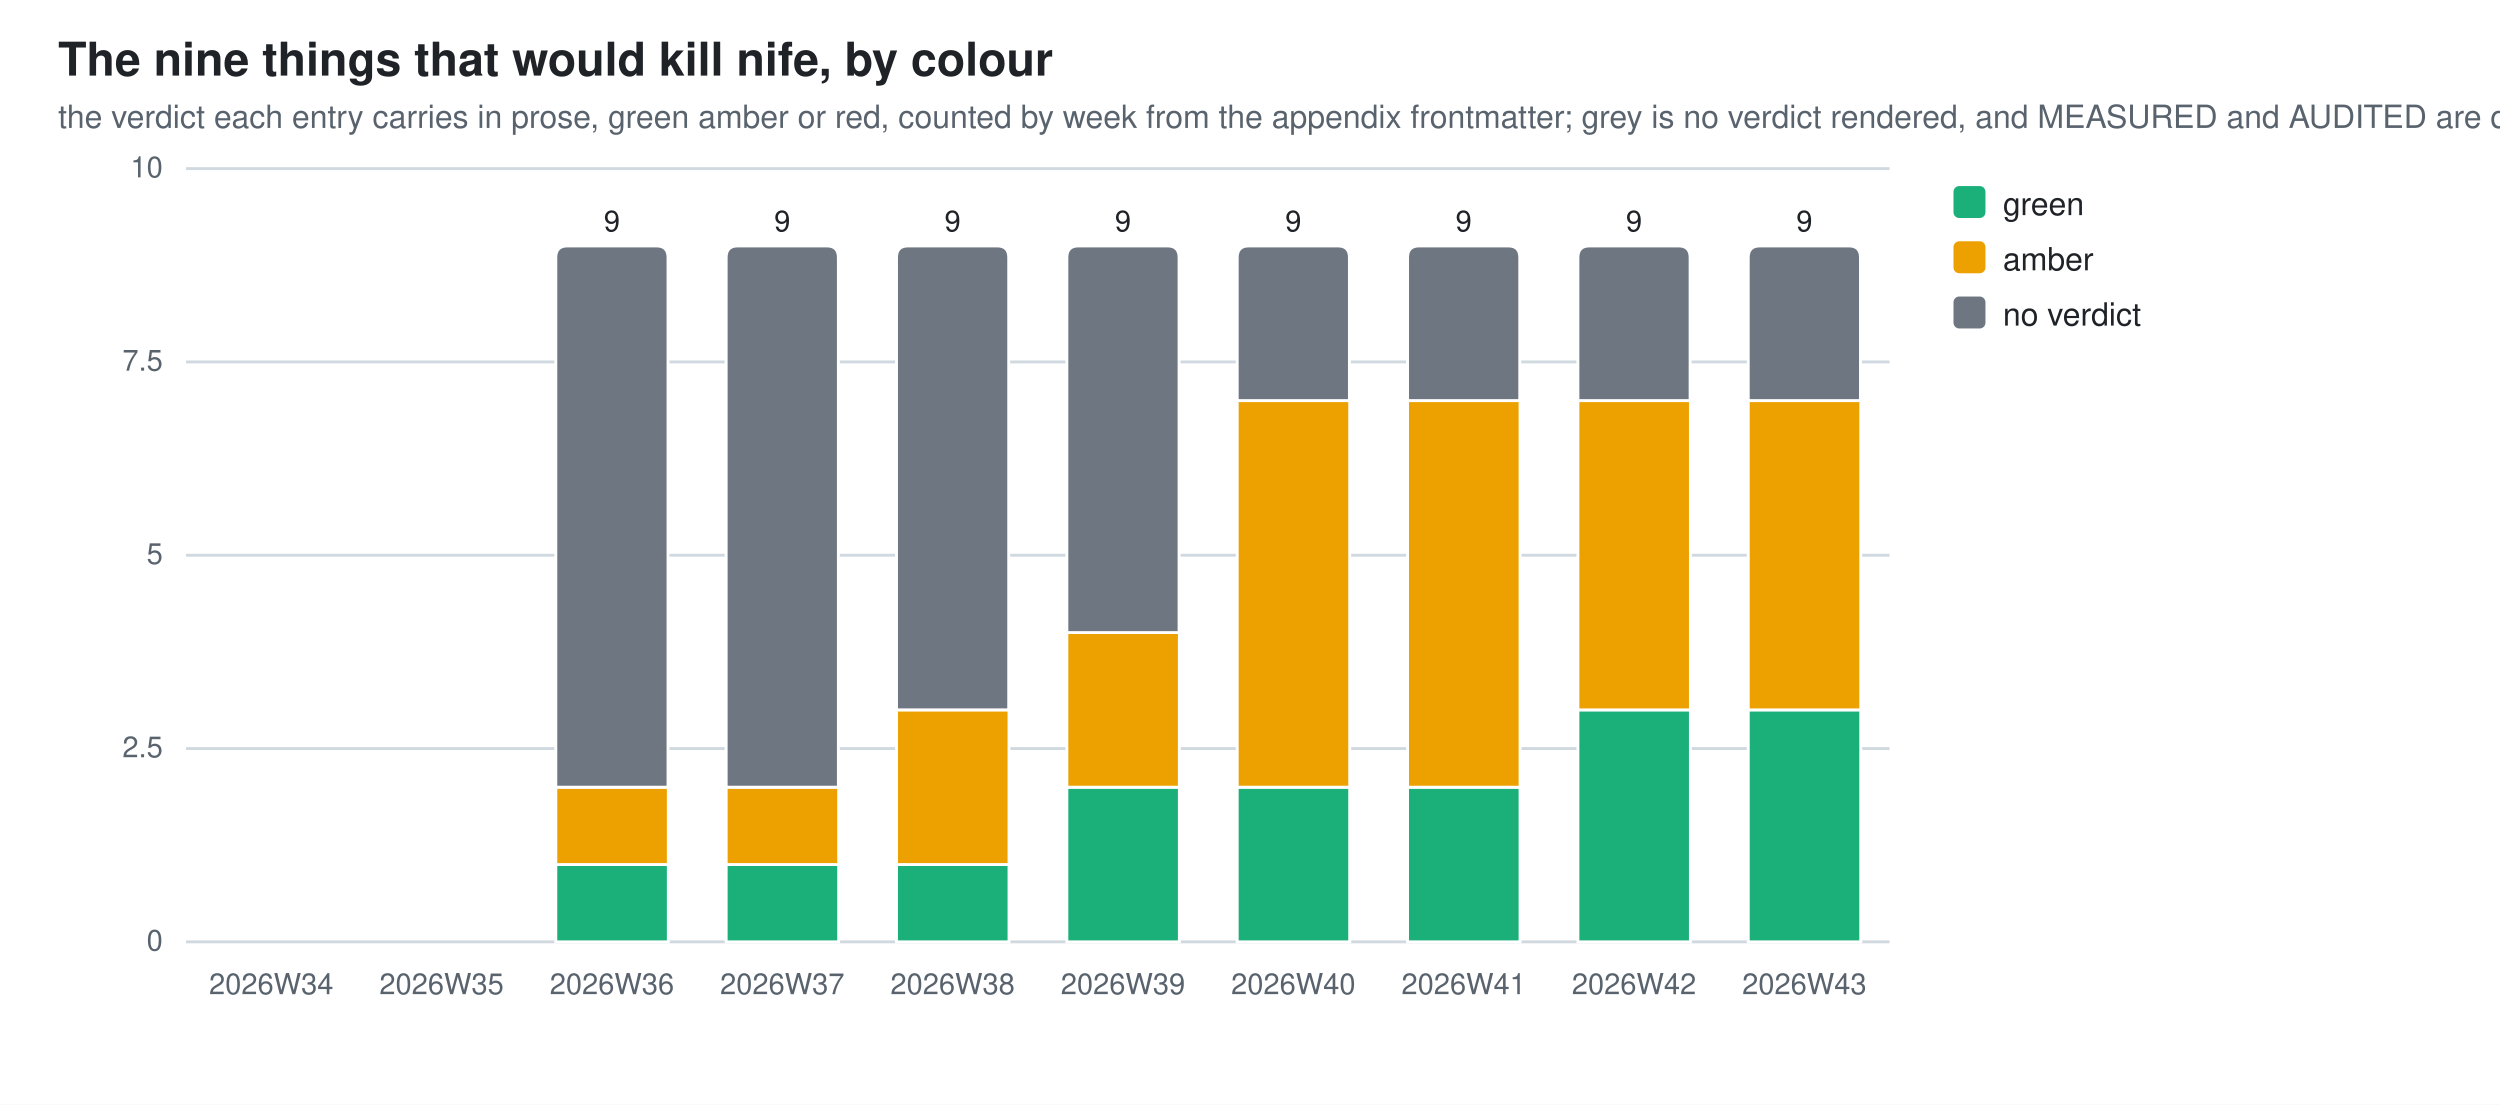
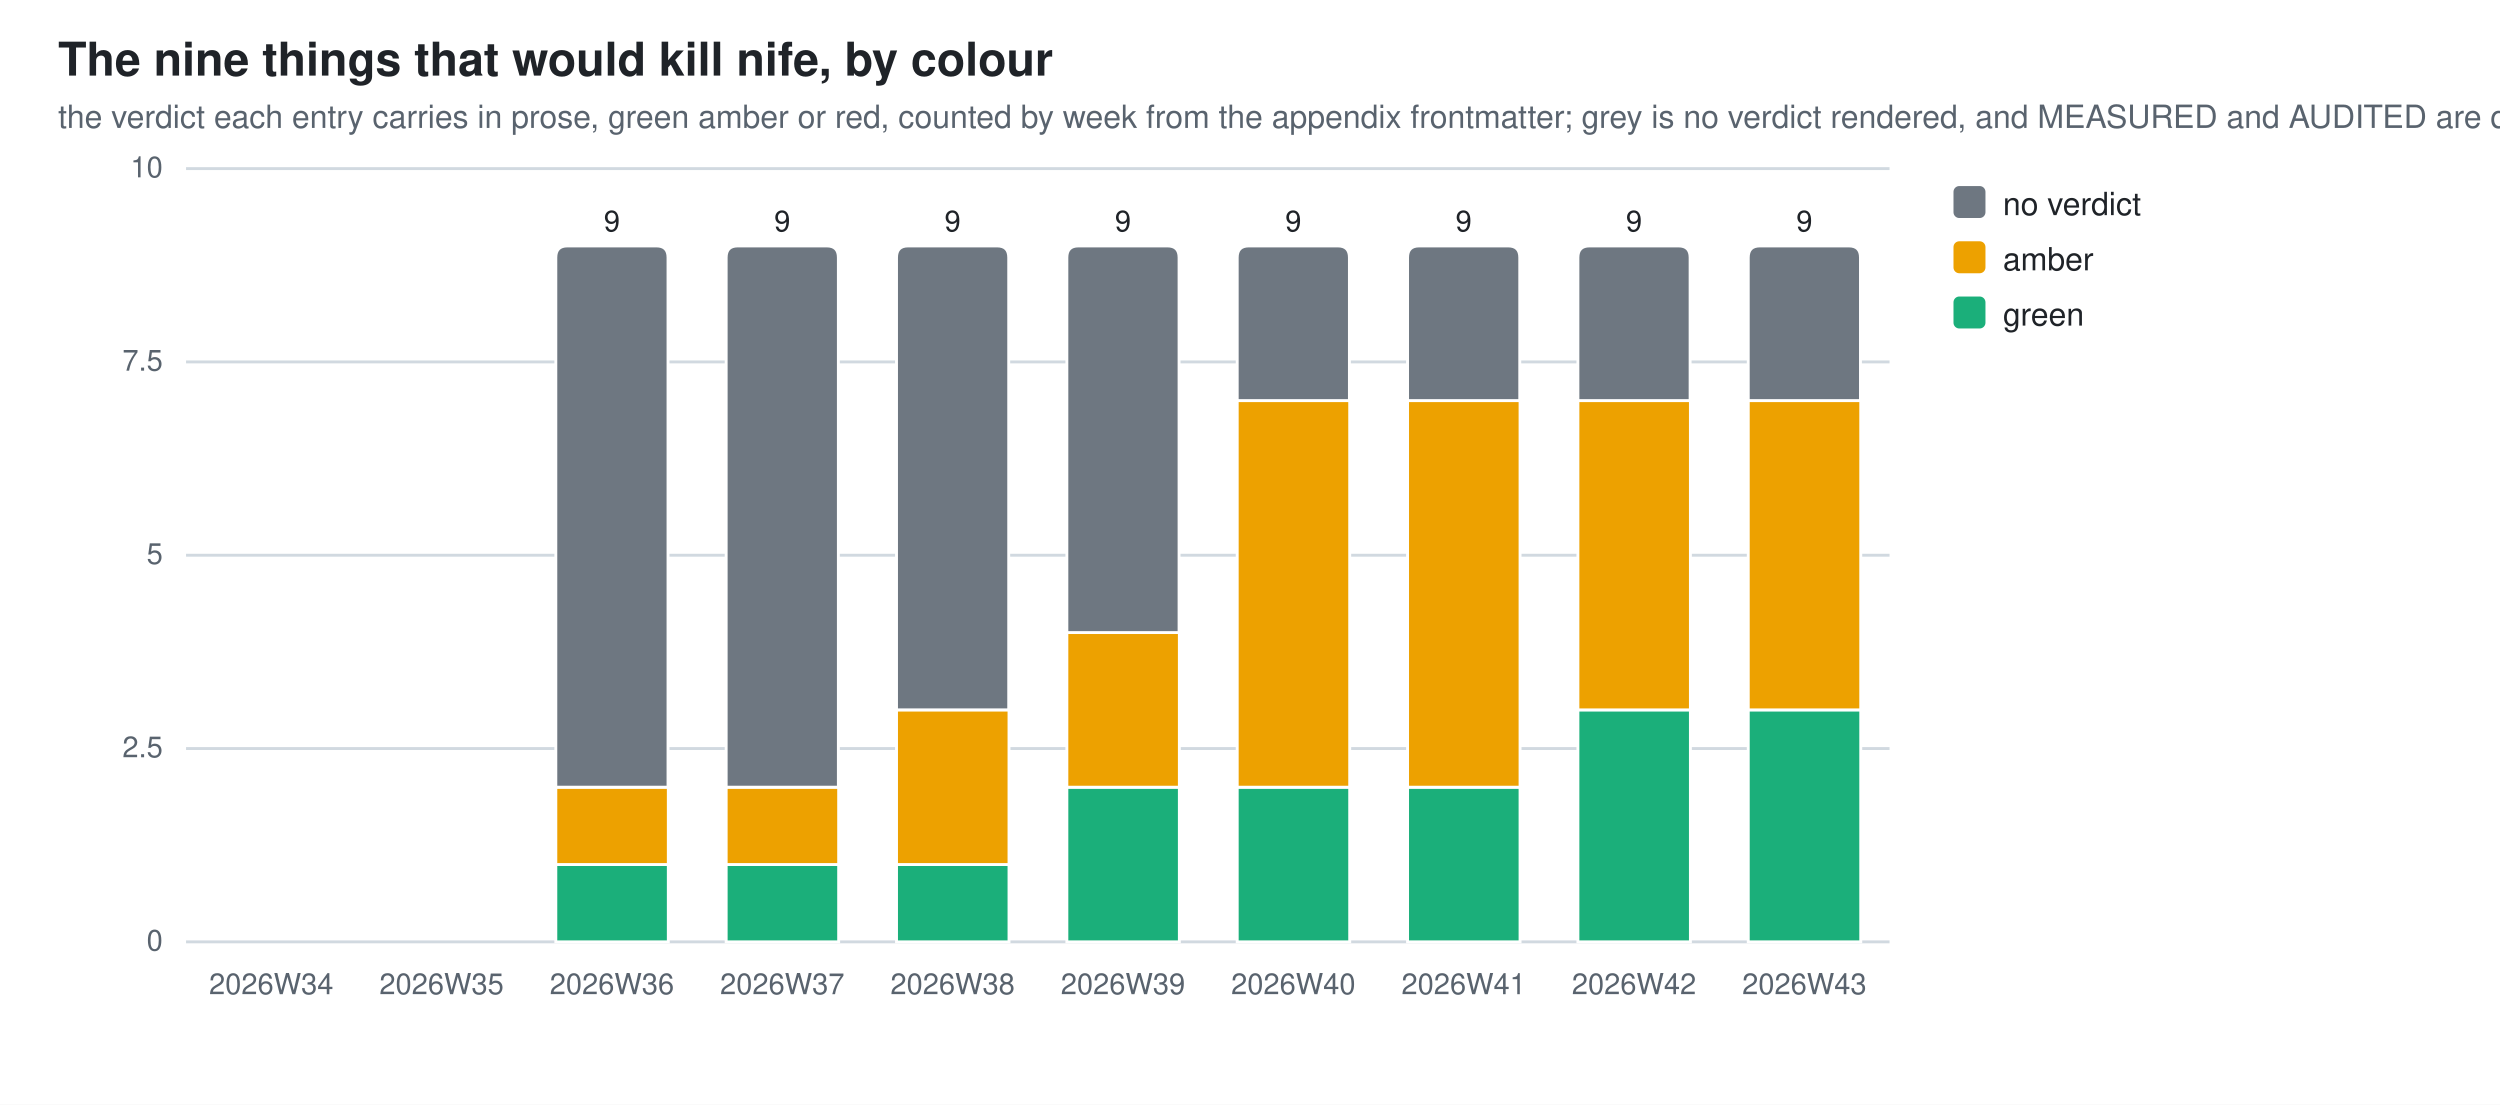
<svg xmlns="http://www.w3.org/2000/svg" width="860" height="380" viewBox="0 0 860 380" role="img" aria-label="The nine things that would kill nife, by colour">
  <style>
  .bg{fill:#ffffff} .fg{fill:#1f2328} .mut{fill:#59636e} .grid{stroke:#d1d9e0}
  .seg{stroke:#ffffff;stroke-width:1}
  .val{paint-order:stroke;stroke:#ffffff;stroke-width:3px;stroke-linejoin:round}
  .c0{fill:#1baf7a}  .c1{fill:#eda100}  .c2{fill:#6e7781}
  @media (prefers-color-scheme: dark){
    .bg{fill:#0d1117} .fg{fill:#e6edf3} .mut{fill:#9198a1} .grid{stroke:#30363d}
    .seg{stroke:#0d1117} .val{stroke:#0d1117} .c0{fill:#199e70} .c1{fill:#c98500} .c2{fill:#8c959f}}
  text{font-family:-apple-system,BlinkMacSystemFont,"Segoe UI",Helvetica,Arial,sans-serif}
</style>
  <rect class="bg" width="860" height="380" />
  <text class="fg" x="20" y="26" font-size="16" font-weight="600">The nine things that would kill nife, by colour</text>
  <text class="mut" x="20" y="44" font-size="11">the verdict each entry carries in prose, green amber or red, counted by week from the appendix frontmatter; grey is no verdict rendered, and MEASURED and AUDITED are qualifiers that never become a fourth colour</text>
  <line class="grid" x1="64" y1="324.0" x2="650.0" y2="324.0" stroke-width="1" />
  <text class="mut" x="56" y="327.0" font-size="10" text-anchor="end">0</text>
  <line class="grid" x1="64" y1="257.5" x2="650.0" y2="257.5" stroke-width="1" />
  <text class="mut" x="56" y="260.5" font-size="10" text-anchor="end">2.5</text>
  <line class="grid" x1="64" y1="191.0" x2="650.0" y2="191.0" stroke-width="1" />
  <text class="mut" x="56" y="194.0" font-size="10" text-anchor="end">5</text>
  <line class="grid" x1="64" y1="124.5" x2="650.0" y2="124.5" stroke-width="1" />
  <text class="mut" x="56" y="127.5" font-size="10" text-anchor="end">7.5</text>
  <line class="grid" x1="64" y1="58.0" x2="650.0" y2="58.0" stroke-width="1" />
  <text class="mut" x="56" y="61.0" font-size="10" text-anchor="end">10</text>
  <text class="mut" x="93.3" y="342" font-size="10" text-anchor="middle">2026W34</text>
  <text class="mut" x="151.9" y="342" font-size="10" text-anchor="middle">2026W35</text>
  <rect class="seg c0" x="191.2" y="297.4" width="38.7" height="26.6" />
  <rect class="seg c1" x="191.2" y="270.8" width="38.7" height="26.6" />
  <path class="seg c2" d="M191.2,270.8 V88.6 Q191.2,84.6 195.2,84.6 H225.8 Q229.8,84.6 229.8,88.6 V270.8 Z" />
  <text class="mut" x="210.5" y="342" font-size="10" text-anchor="middle">2026W36</text>
  <text class="fg val" x="210.5" y="79.6" font-size="10" text-anchor="middle">9</text>
  <rect class="seg c0" x="249.8" y="297.4" width="38.7" height="26.6" />
  <rect class="seg c1" x="249.8" y="270.8" width="38.7" height="26.6" />
  <path class="seg c2" d="M249.8,270.8 V88.6 Q249.8,84.6 253.8,84.6 H284.4 Q288.4,84.6 288.4,88.6 V270.8 Z" />
  <text class="mut" x="269.1" y="342" font-size="10" text-anchor="middle">2026W37</text>
  <text class="fg val" x="269.1" y="79.6" font-size="10" text-anchor="middle">9</text>
  <rect class="seg c0" x="308.4" y="297.4" width="38.7" height="26.6" />
  <rect class="seg c1" x="308.4" y="244.2" width="38.7" height="53.2" />
  <path class="seg c2" d="M308.4,244.2 V88.6 Q308.4,84.6 312.4,84.6 H343.0 Q347.0,84.6 347.0,88.6 V244.2 Z" />
  <text class="mut" x="327.7" y="342" font-size="10" text-anchor="middle">2026W38</text>
  <text class="fg val" x="327.7" y="79.6" font-size="10" text-anchor="middle">9</text>
  <rect class="seg c0" x="367.0" y="270.8" width="38.7" height="53.2" />
  <rect class="seg c1" x="367.0" y="217.6" width="38.7" height="53.2" />
  <path class="seg c2" d="M367.0,217.6 V88.6 Q367.0,84.6 371.0,84.6 H401.6 Q405.6,84.6 405.6,88.6 V217.6 Z" />
  <text class="mut" x="386.3" y="342" font-size="10" text-anchor="middle">2026W39</text>
  <text class="fg val" x="386.3" y="79.6" font-size="10" text-anchor="middle">9</text>
  <rect class="seg c0" x="425.6" y="270.8" width="38.7" height="53.2" />
  <rect class="seg c1" x="425.6" y="137.8" width="38.7" height="133.0" />
  <path class="seg c2" d="M425.6,137.8 V88.6 Q425.6,84.6 429.6,84.6 H460.2 Q464.2,84.6 464.2,88.6 V137.8 Z" />
  <text class="mut" x="444.9" y="342" font-size="10" text-anchor="middle">2026W40</text>
  <text class="fg val" x="444.9" y="79.6" font-size="10" text-anchor="middle">9</text>
  <rect class="seg c0" x="484.2" y="270.8" width="38.7" height="53.2" />
  <rect class="seg c1" x="484.2" y="137.8" width="38.7" height="133.0" />
  <path class="seg c2" d="M484.2,137.8 V88.6 Q484.2,84.6 488.2,84.6 H518.8 Q522.8,84.6 522.8,88.6 V137.8 Z" />
  <text class="mut" x="503.5" y="342" font-size="10" text-anchor="middle">2026W41</text>
  <text class="fg val" x="503.5" y="79.6" font-size="10" text-anchor="middle">9</text>
  <rect class="seg c0" x="542.8" y="244.2" width="38.7" height="79.8" />
  <rect class="seg c1" x="542.8" y="137.8" width="38.7" height="106.4" />
  <path class="seg c2" d="M542.8,137.8 V88.6 Q542.8,84.6 546.8,84.6 H577.4 Q581.4,84.6 581.4,88.6 V137.8 Z" />
  <text class="mut" x="562.1" y="342" font-size="10" text-anchor="middle">2026W42</text>
  <text class="fg val" x="562.1" y="79.6" font-size="10" text-anchor="middle">9</text>
  <rect class="seg c0" x="601.4" y="244.2" width="38.7" height="79.8" />
  <rect class="seg c1" x="601.4" y="137.8" width="38.7" height="106.4" />
  <path class="seg c2" d="M601.4,137.8 V88.6 Q601.4,84.6 605.4,84.6 H636.0 Q640.0,84.6 640.0,88.6 V137.8 Z" />
  <text class="mut" x="620.7" y="342" font-size="10" text-anchor="middle">2026W43</text>
  <text class="fg val" x="620.7" y="79.6" font-size="10" text-anchor="middle">9</text>
-   <rect class="c0" x="672" y="64" width="11" height="11" rx="2" />
+   <rect class="c2" x="672" y="64" width="11" height="11" rx="2" />
  <text class="fg" y="74" font-size="11">
-     <tspan x="689" dy="0">green</tspan>
+     <tspan x="689" dy="0">no verdict</tspan>
  </text>
  <rect class="c1" x="672" y="83" width="11" height="11" rx="2" />
  <text class="fg" y="93" font-size="11">
    <tspan x="689" dy="0">amber</tspan>
  </text>
-   <rect class="c2" x="672" y="102" width="11" height="11" rx="2" />
+   <rect class="c0" x="672" y="102" width="11" height="11" rx="2" />
  <text class="fg" y="112" font-size="11">
-     <tspan x="689" dy="0">no verdict</tspan>
+     <tspan x="689" dy="0">green</tspan>
  </text>
</svg>
